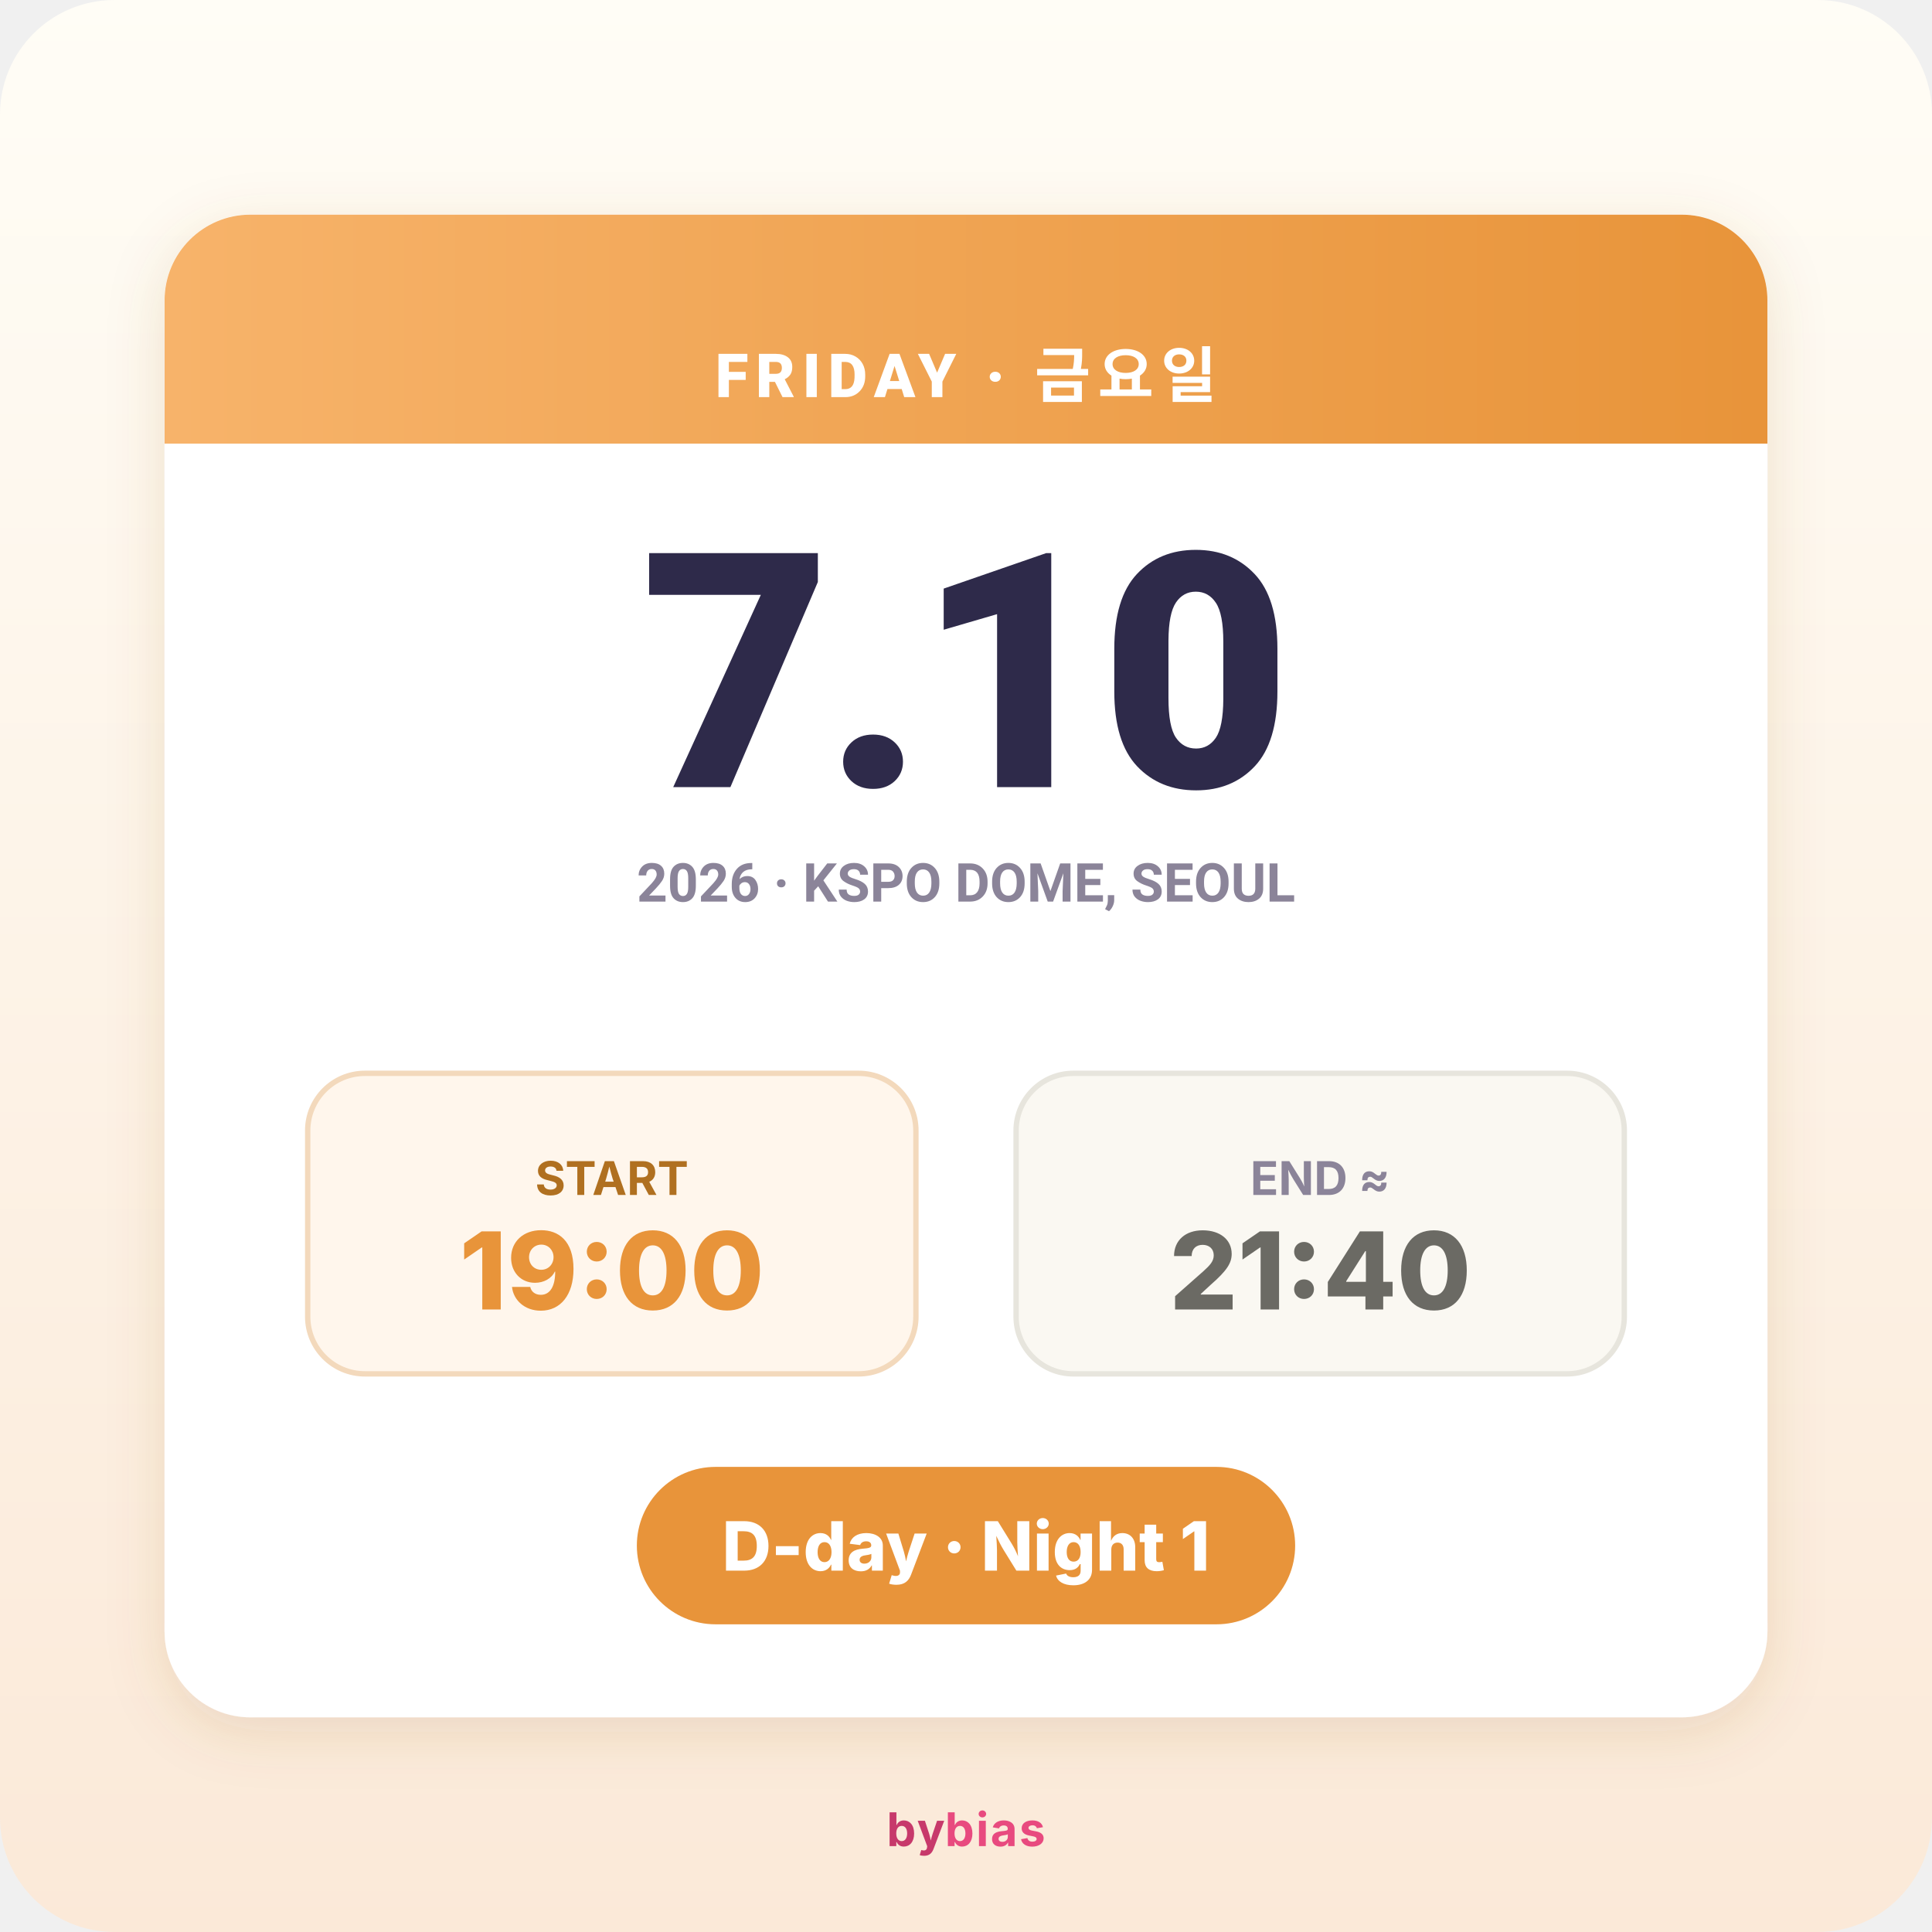
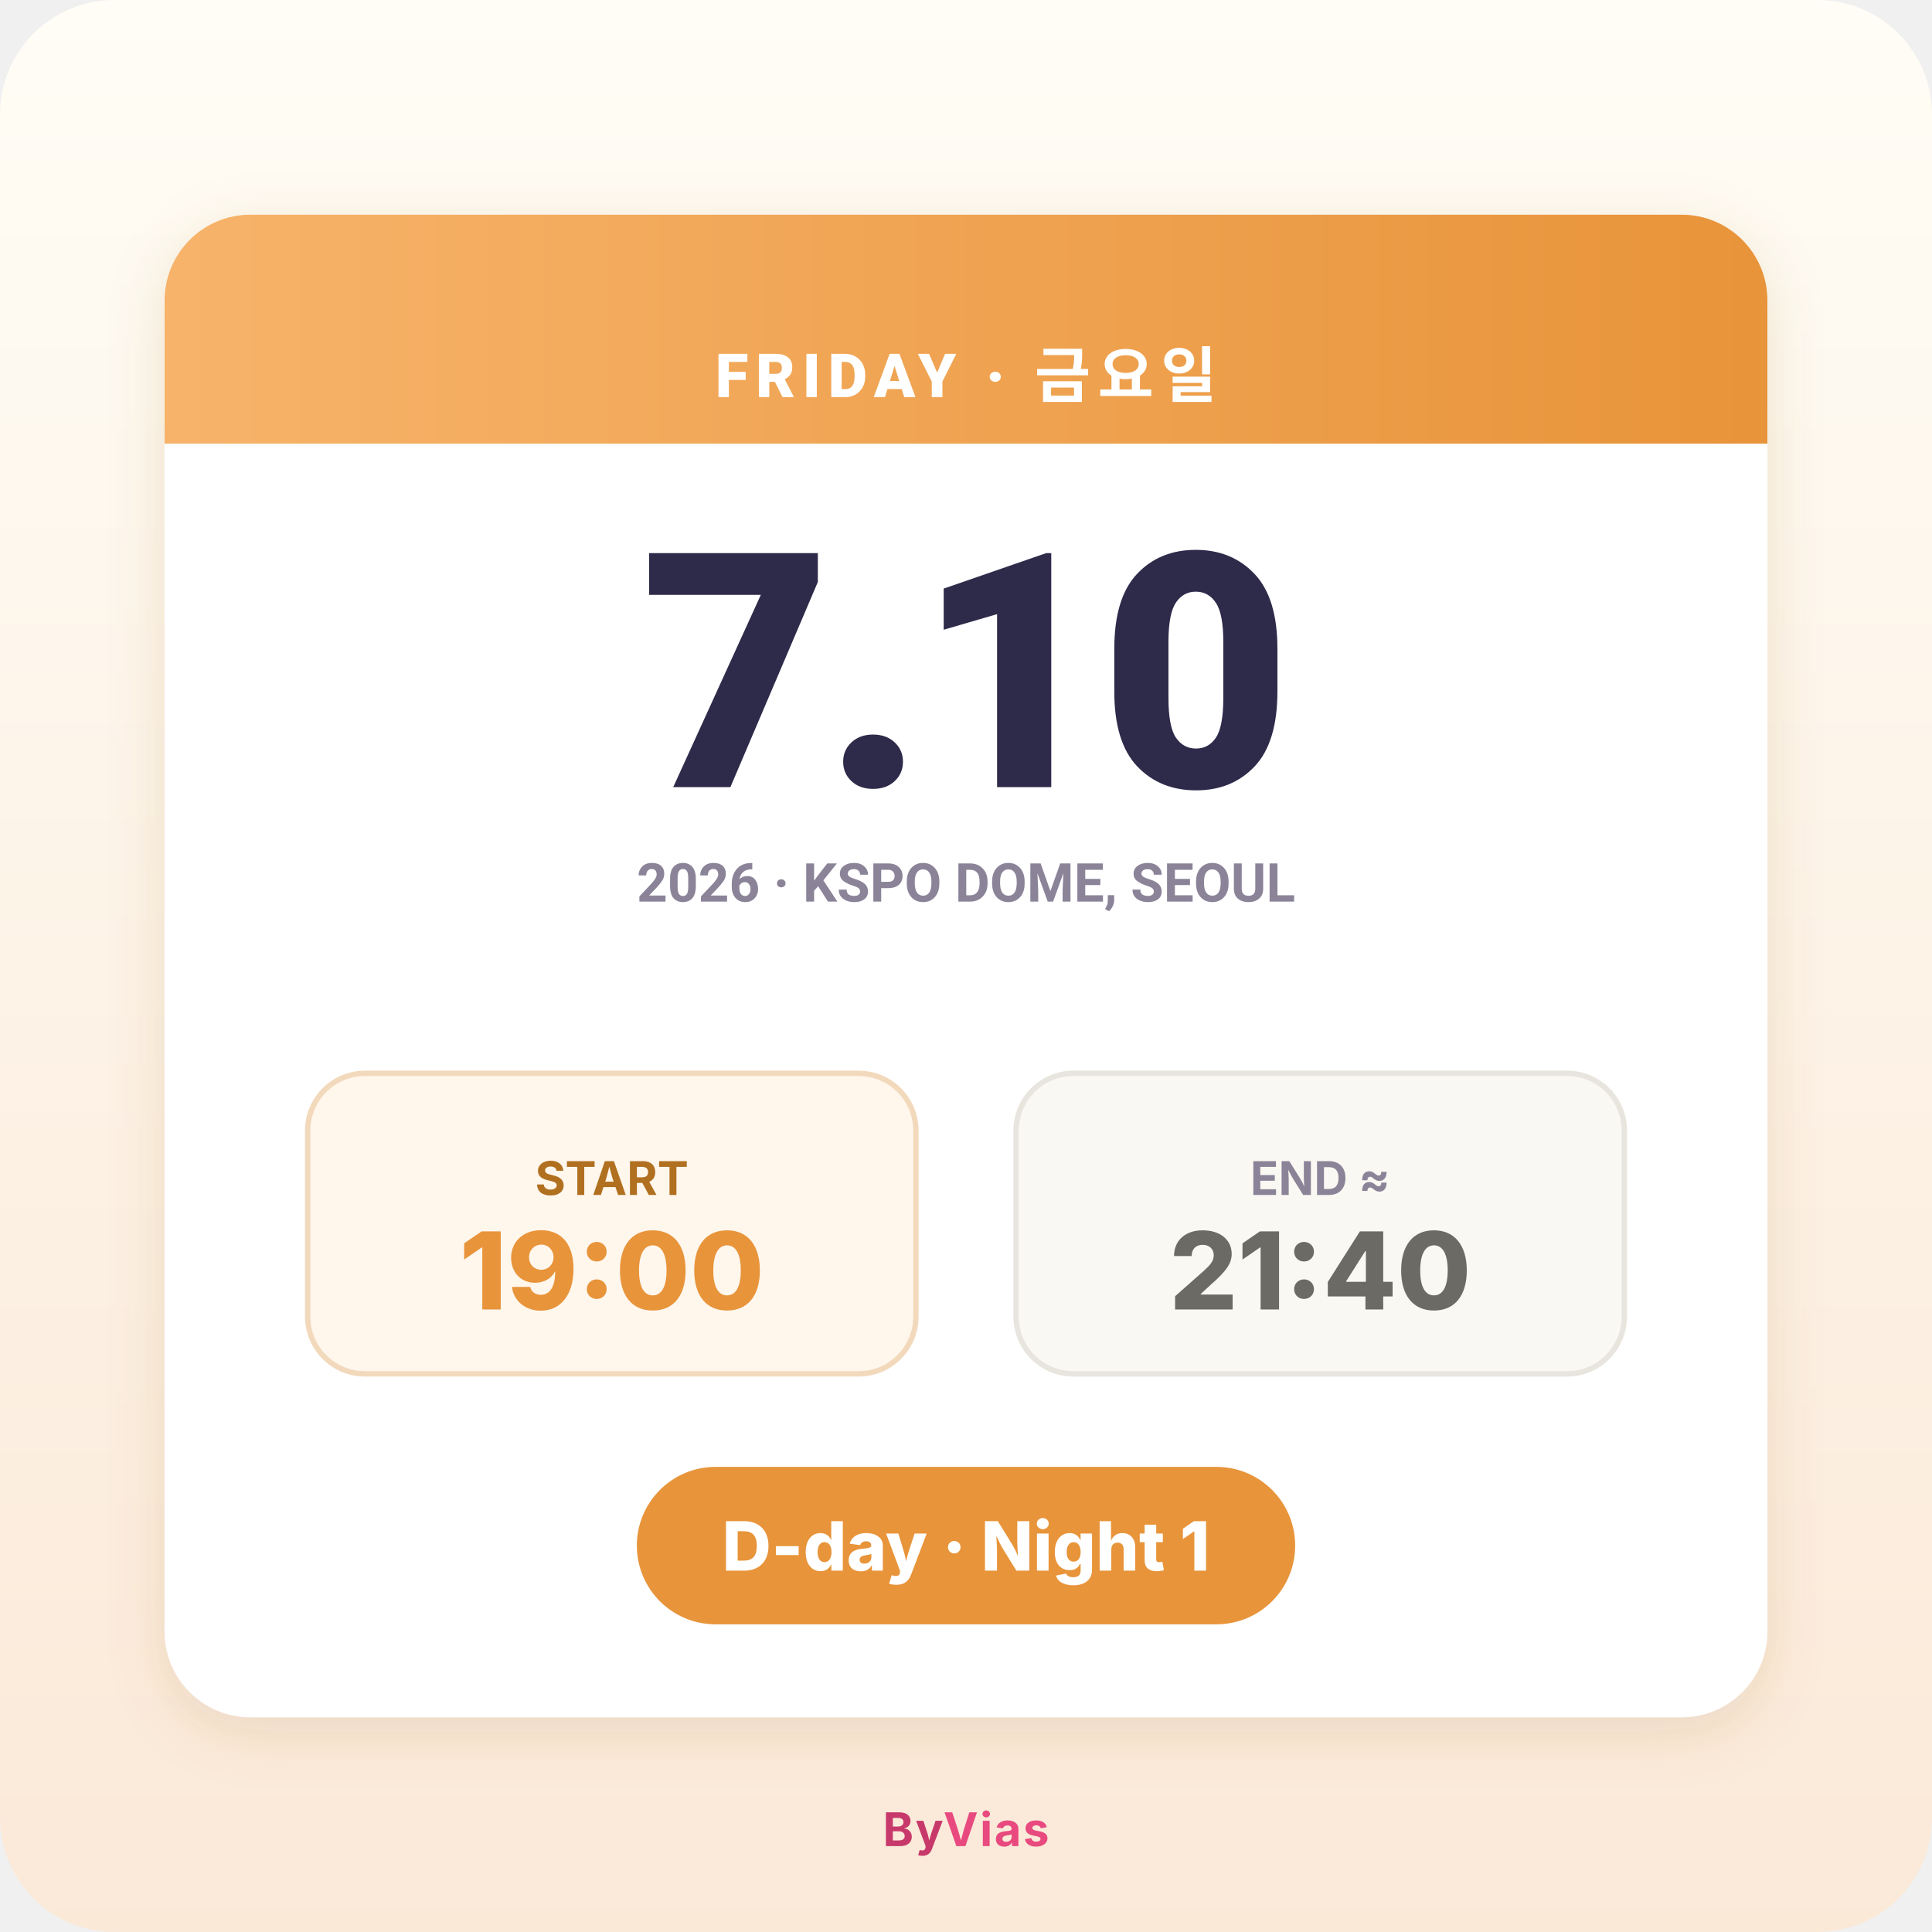
<svg xmlns="http://www.w3.org/2000/svg" viewBox="0 0 540 540" width="540" height="540" role="img" aria-label="Show date Friday July 10">
  <defs>
    <linearGradient id="d1-bg" x1="0" y1="0" x2="0" y2="1">
      <stop offset="0" stop-color="#FFFDF6" />
      <stop offset="1" stop-color="#FBE9D8" />
    </linearGradient>
    <linearGradient id="d1-band" x1="0" y1="0" x2="1" y2="0">
      <stop offset="0" stop-color="#F7B36A" />
      <stop offset="1" stop-color="#E8943A" />
    </linearGradient>
    <filter id="d1-sh" x="-20%" y="-20%" width="140%" height="140%">
      <feDropShadow dx="0" dy="4" stdDeviation="8" flood-color="#9A6420" flood-opacity="0.16" />
    </filter>
    <style>@media (prefers-color-scheme: dark){.svg-panel{fill:#1c1b22!important}.svg-card{fill:#262430!important}.svg-tx{fill:#d6d3cb!important}.svg-bigdate{fill:#4a4668!important}.svg-timecard{fill:#262430!important}}</style>
  </defs>
  <rect x="0" y="0" width="540" height="540" rx="32" fill="url(#d1-bg)" class="svg-panel" />
  <rect x="46" y="60" width="448" height="420" rx="24" fill="#fff" filter="url(#d1-sh)" class="svg-card" />
  <path d="M46 84 a24 24 0 0 1 24 -24 h400 a24 24 0 0 1 24 24 v40 h-448 Z" fill="url(#d1-band)" />
  <text x="270" y="111" text-anchor="middle" font-family="-apple-system,'Segoe UI',Roboto,sans-serif" font-size="17" font-weight="800" fill="#fff" letter-spacing="2">FRIDAY · 금요일</text>
  <text x="270" y="220" text-anchor="middle" font-family="-apple-system,'Segoe UI',Roboto,sans-serif" font-size="92" font-weight="800" fill="#2E2A4A" letter-spacing="-2" class="svg-bigdate">7.10</text>
  <text x="270" y="252" text-anchor="middle" font-family="-apple-system,'Segoe UI',Roboto,sans-serif" font-size="15" font-weight="600" fill="#8B8499" class="svg-tx">2026 · KSPO DOME, SEOUL</text>
  <g transform="translate(0,300)">
    <rect x="86" y="0" width="170" height="84" rx="16" fill="#FFF6EC" stroke="#F3D9BC" stroke-width="1.5" class="svg-timecard" />
    <text x="171" y="34" text-anchor="middle" font-family="-apple-system,sans-serif" font-size="13" font-weight="700" fill="#B07020">START</text>
    <text x="171" y="66" text-anchor="middle" font-family="-apple-system,sans-serif" font-size="30" font-weight="800" fill="#E8943A">19:00</text>
    <rect x="284" y="0" width="170" height="84" rx="16" fill="#FAF8F2" stroke="#E7E5DD" stroke-width="1.5" class="svg-timecard" />
    <text x="369" y="34" text-anchor="middle" font-family="-apple-system,sans-serif" font-size="13" font-weight="700" fill="#8B8499" class="svg-tx">END ≈</text>
    <text x="369" y="66" text-anchor="middle" font-family="-apple-system,sans-serif" font-size="30" font-weight="800" fill="#6B6A64" class="svg-tx">21:40</text>
  </g>
  <g transform="translate(270,432)">
    <rect x="-92" y="-22" width="184" height="44" rx="22" fill="#E8943A" />
    <text x="0" y="7" text-anchor="middle" font-family="-apple-system,sans-serif" font-size="19" font-weight="800" fill="#fff">D-day · Night 1</text>
  </g>
-   <text x="270" y="516" text-anchor="middle" font-family="-apple-system,sans-serif" font-size="13" font-weight="700" fill="#C7396B" letter-spacing="0.5">by<tspan fill="#E84A7F">bias</tspan>
+   <text x="270" y="516" text-anchor="middle" font-family="-apple-system,sans-serif" font-size="13" font-weight="700" fill="#C7396B" letter-spacing="0.5">By<tspan fill="#E84A7F">Vias</tspan>
  </text>
</svg>
